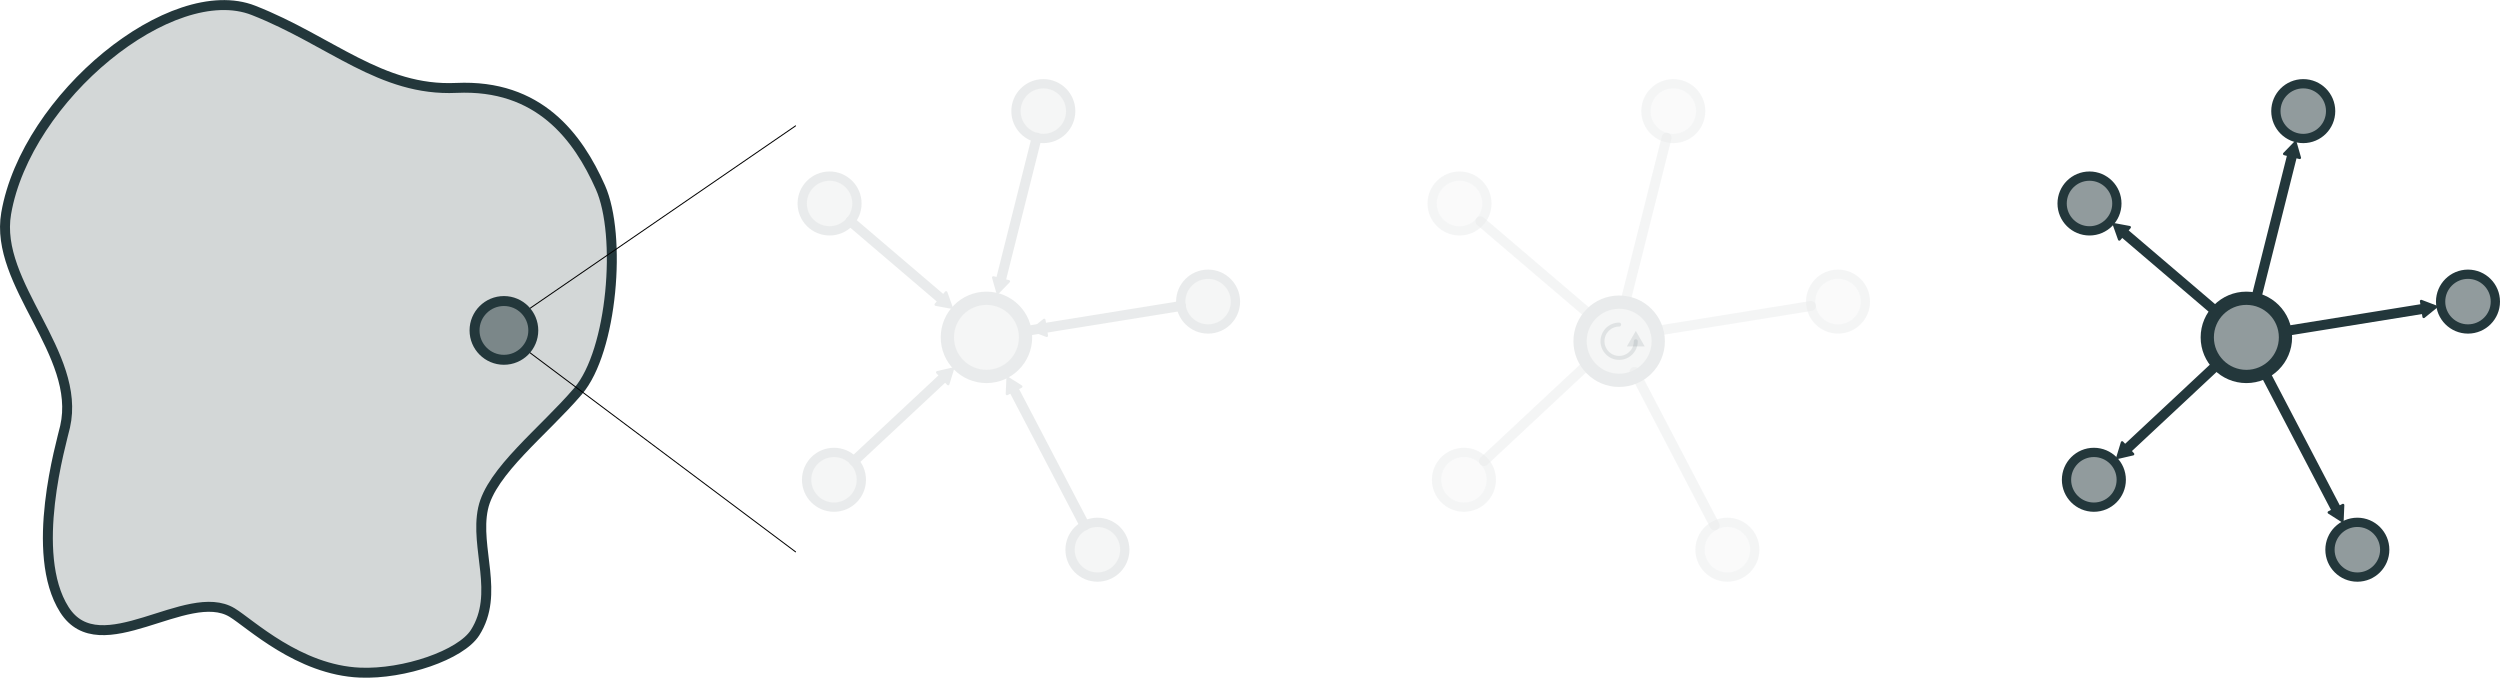
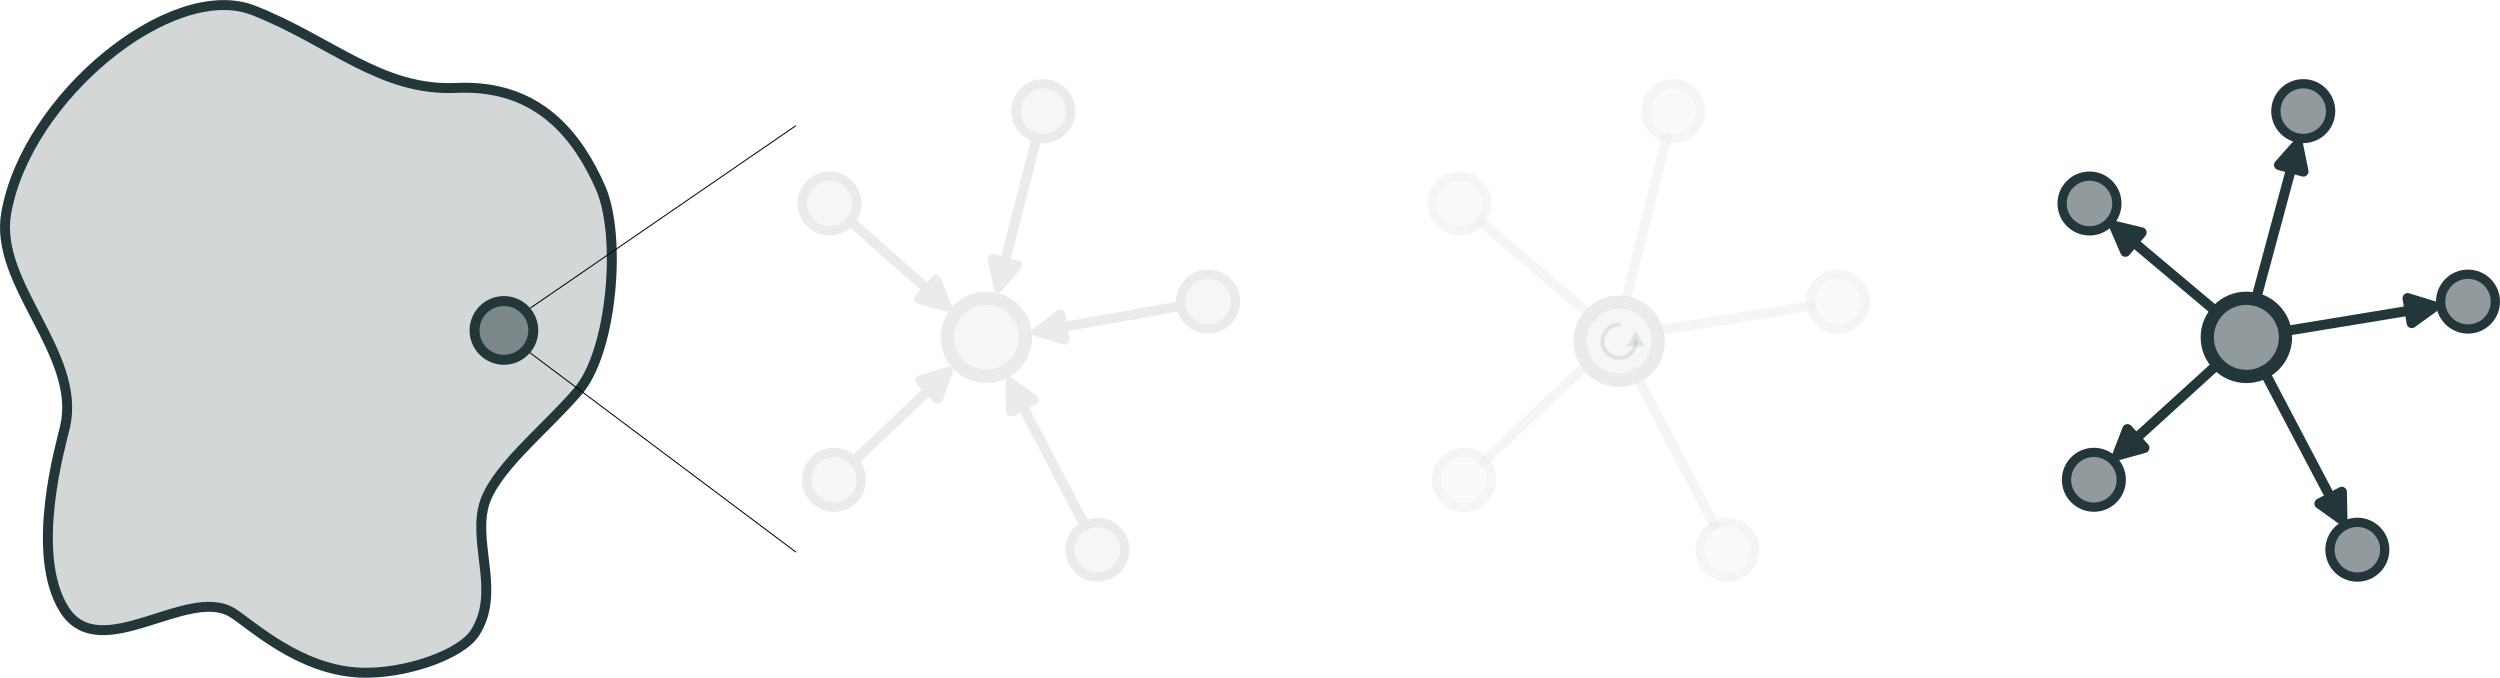
<svg xmlns="http://www.w3.org/2000/svg" width="251.261mm" height="68.115mm" viewBox="0 0 251.261 68.115" version="1.1" id="svg1">
  <defs id="defs1">
+     <marker style="overflow:visible" id="RoundedArrow" refX="0" refY="0" orient="auto-start-reverse" markerWidth="0.6" markerHeight="0.6" viewBox="0 0 1 1" preserveAspectRatio="xMidYMid">
+       <path transform="scale(0.7)" d="m -0.211,-4.106 6.422,3.211 a 1,1 90 0 1 0,1.789 L -0.211,4.106 A 1.236,1.236 31.717 0 1 -2,3 v -6 a 1.236,1.236 148.283 0 1 1.789,-1.106 z" style="fill:context-stroke;fill-rule:evenodd;stroke:none" id="path12" />
+     </marker>
    <linearGradient id="swatch3">
      <stop style="stop-color:#23373b;stop-opacity:1;" offset="0" id="stop3" />
    </linearGradient>
  </defs>
  <g id="layer1" transform="translate(-9.74903,-15.34056)">
    <path style="fill:#23373b;fill-opacity:0.2;stroke:#23373b;stroke-width:1;stroke-linecap:round;stroke-linejoin:round;stroke-dasharray:none;stroke-opacity:1" d="m 35.226,16.383 c 7.762,3.048 12.794,8.147 20.387,7.793 8.323,-0.388 12.23,4.938 14.481,9.994 2.151,4.832 1.207,16.44 -2.242,20.478 -3.448,4.038 -8.758,8.067 -9.555,11.809 -0.849,3.983 1.695,8.553 -0.801,12.468 -1.432,2.246 -7.121,4.204 -11.563,4.018 C 39.765,82.686 34.881,77.998 33.08,76.908 28.574,74.178 19.817,82.274 16.221,76.619 12.625,70.964 15.933,59.8 16.29,58.227 17.962,50.874 9.134,43.912 10.37,36.782 12.395,25.094 27.03,13.164 35.226,16.383 Z" id="path2" />
    <path style="opacity:1;fill:none;fill-opacity:0.2;stroke:#000000;stroke-width:0.1;stroke-linecap:round;stroke-linejoin:round;stroke-dasharray:none;stroke-opacity:1" d="M 62.615,46.602 89.706,27.991" id="path4" />
    <path style="opacity:1;fill:none;fill-opacity:0.2;stroke:#000000;stroke-width:0.1;stroke-linecap:round;stroke-linejoin:round;stroke-dasharray:none;stroke-opacity:1" d="M 62.615,50.495 89.706,70.804" id="path5" />
    <circle style="fill:#23373b;fill-opacity:0.499;stroke:#23373b;stroke-width:1;stroke-linecap:round;stroke-linejoin:round;stroke-dasharray:none;stroke-opacity:1" id="path3" cx="60.395" cy="48.549" r="2.953" />
    <g id="g13" transform="matrix(1.331,0,0,1.331,-43.99052,-15.37142)" style="opacity:0.1">
      <circle style="fill:#23373b;fill-opacity:0.499;stroke:#23373b;stroke-width:1;stroke-linecap:round;stroke-linejoin:round;stroke-dasharray:none;stroke-opacity:1" id="path3-5" cx="114.863" cy="48.549" r="2.953" />
      <circle style="fill:#23373b;fill-opacity:0.499;stroke:#23373b;stroke-width:0.7;stroke-linecap:round;stroke-linejoin:round;stroke-dasharray:none;stroke-opacity:1" id="path3-5-2" cx="103.017" cy="38.44" r="2.067" />
      <circle style="fill:#23373b;fill-opacity:0.499;stroke:#23373b;stroke-width:0.7;stroke-linecap:round;stroke-linejoin:round;stroke-dasharray:none;stroke-opacity:1" id="path3-5-2-7" cx="119.158" cy="31.465" r="2.067" />
      <circle style="fill:#23373b;fill-opacity:0.499;stroke:#23373b;stroke-width:0.7;stroke-linecap:round;stroke-linejoin:round;stroke-dasharray:none;stroke-opacity:1" id="path3-5-2-7-6" cx="131.598" cy="45.849" r="2.067" />
      <circle style="fill:#23373b;fill-opacity:0.499;stroke:#23373b;stroke-width:0.7;stroke-linecap:round;stroke-linejoin:round;stroke-dasharray:none;stroke-opacity:1" id="path3-5-2-7-6-6" cx="123.243" cy="64.583" r="2.067" />
      <circle style="fill:#23373b;fill-opacity:0.499;stroke:#23373b;stroke-width:0.7;stroke-linecap:round;stroke-linejoin:round;stroke-dasharray:none;stroke-opacity:1" id="path3-5-2-7-6-6-9" cx="103.349" cy="59.303" r="2.067" />
-       <path style="opacity:1;fill:none;fill-opacity:0.2;stroke:#23373b;stroke-width:0.751;stroke-linecap:round;stroke-linejoin:round;stroke-dasharray:none;stroke-opacity:1" d="m 104.589,39.782 7.101,6.059" id="path6" />
-       <path style="opacity:1;fill:none;fill-opacity:0.2;stroke:#23373b;stroke-width:0.751;stroke-linecap:round;stroke-linejoin:round;stroke-dasharray:none;stroke-opacity:1" d="m 118.654,33.47 -2.776,11.041" id="path7" />
-       <path style="opacity:1;fill:none;fill-opacity:0.2;stroke:#23373b;stroke-width:0.751;stroke-linecap:round;stroke-linejoin:round;stroke-dasharray:none;stroke-opacity:1" d="m 129.557,46.178 -11.778,1.9" id="path8" />
-       <path style="opacity:1;fill:none;fill-opacity:0.2;stroke:#23373b;stroke-width:0.751;stroke-linecap:round;stroke-linejoin:round;stroke-dasharray:none;stroke-opacity:1" d="M 122.286,62.751 116.789,52.234" id="path9" />
-       <path style="opacity:1;fill:none;fill-opacity:0.2;stroke:#23373b;stroke-width:0.751;stroke-linecap:round;stroke-linejoin:round;stroke-dasharray:none;stroke-opacity:1" d="m 104.859,57.892 6.955,-6.496" id="path10" />
-       <path style="opacity:1;fill:#23373b;fill-opacity:1;stroke:#23373b;stroke-width:0.2;stroke-linecap:round;stroke-linejoin:round;stroke-dasharray:none;stroke-opacity:1" id="path11" d="m 116.468,51.62 1.013,0.643 -1.064,0.556 z" />
-       <path style="fill:#23373b;fill-opacity:1;stroke:#23373b;stroke-width:0.2;stroke-linecap:round;stroke-linejoin:round;stroke-dasharray:none;stroke-opacity:1" id="path11-2" d="m 116.468,51.62 1.013,0.643 -1.064,0.556 z" transform="rotate(168.4285,118.1027,50.1704)" />
-       <path style="fill:#23373b;fill-opacity:1;stroke:#23373b;stroke-width:0.2;stroke-linecap:round;stroke-linejoin:round;stroke-dasharray:none;stroke-opacity:1" id="path11-2-7" d="m 116.468,51.62 1.013,0.643 -1.064,0.556 z" transform="rotate(-138.2938,114.8629,48.54596)" />
-       <path style="fill:#23373b;fill-opacity:1;stroke:#23373b;stroke-width:0.2;stroke-linecap:round;stroke-linejoin:round;stroke-dasharray:none;stroke-opacity:1" id="path11-2-2" d="m 116.468,51.62 1.013,0.643 -1.064,0.556 z" transform="rotate(158.0674,114.8594,48.54372)" />
-       <path style="fill:#23373b;fill-opacity:1;stroke:#23373b;stroke-width:0.2;stroke-linecap:round;stroke-linejoin:round;stroke-dasharray:none;stroke-opacity:1" id="path11-2-2-9" d="m 116.468,51.62 1.013,0.643 -1.064,0.556 z" transform="rotate(74.54777,114.8529,48.54671)" />
+       <path style="opacity:1;fill:none;fill-opacity:0.2;stroke:#23373b;stroke-width:0.751;stroke-linecap:round;stroke-linejoin:round;stroke-dasharray:none;stroke-opacity:1;marker-end:url(#RoundedArrow)" d="m 104.589,39.782 6.017,5.314" id="path6" />
+       <path style="opacity:1;fill:none;fill-opacity:0.2;stroke:#23373b;stroke-width:0.751;stroke-linecap:round;stroke-linejoin:round;stroke-dasharray:none;stroke-opacity:1;marker-end:url(#RoundedArrow)" d="m 118.654,33.47 -2.459,9.639" id="path7" />
+       <path style="opacity:1;fill:none;fill-opacity:0.2;stroke:#23373b;stroke-width:0.751;stroke-linecap:round;stroke-linejoin:round;stroke-dasharray:none;stroke-opacity:1;marker-end:url(#RoundedArrow)" d="m 129.557,46.178 -9.186,1.636" id="path8" />
+       <path style="opacity:1;fill:none;fill-opacity:0.2;stroke:#23373b;stroke-width:0.751;stroke-linecap:round;stroke-linejoin:round;stroke-dasharray:none;stroke-opacity:1;marker-end:url(#RoundedArrow)" d="m 122.286,62.751 -4.835,-9.274" id="path9" />
+       <path style="opacity:1;fill:none;fill-opacity:0.2;stroke:#23373b;stroke-width:0.751;stroke-linecap:round;stroke-linejoin:round;stroke-dasharray:none;stroke-opacity:1;marker-end:url(#RoundedArrow)" d="m 104.859,57.892 5.845,-5.57" id="path10" />
    </g>
    <g id="g12" transform="matrix(1.331,0,0,1.331,-51.38116,-14.5508)" style="opacity:0.1">
      <circle style="fill:#23373b;fill-opacity:0.499;stroke:#23373b;stroke-width:1;stroke-linecap:round;stroke-linejoin:round;stroke-dasharray:none;stroke-opacity:1" id="path3-5-4" cx="168.191" cy="48.225" r="2.953" />
      <circle style="opacity:0.5;fill:#23373b;fill-opacity:0.499;stroke:#23373b;stroke-width:0.7;stroke-linecap:round;stroke-linejoin:round;stroke-dasharray:none;stroke-opacity:1" id="path3-5-2-5" cx="156.138" cy="37.824" r="2.067" />
      <circle style="opacity:0.5;fill:#23373b;fill-opacity:0.499;stroke:#23373b;stroke-width:0.7;stroke-linecap:round;stroke-linejoin:round;stroke-dasharray:none;stroke-opacity:1" id="path3-5-2-7-0" cx="172.28" cy="30.849" r="2.067" />
      <circle style="opacity:0.5;fill:#23373b;fill-opacity:0.499;stroke:#23373b;stroke-width:0.7;stroke-linecap:round;stroke-linejoin:round;stroke-dasharray:none;stroke-opacity:1" id="path3-5-2-7-6-3" cx="184.719" cy="45.232" r="2.067" />
      <circle style="opacity:0.5;fill:#23373b;fill-opacity:0.499;stroke:#23373b;stroke-width:0.7;stroke-linecap:round;stroke-linejoin:round;stroke-dasharray:none;stroke-opacity:1" id="path3-5-2-7-6-6-6" cx="176.364" cy="63.966" r="2.067" />
      <circle style="opacity:0.5;fill:#23373b;fill-opacity:0.499;stroke:#23373b;stroke-width:0.7;stroke-linecap:round;stroke-linejoin:round;stroke-dasharray:none;stroke-opacity:1" id="path3-5-2-7-6-6-9-1" cx="156.47" cy="58.686" r="2.067" />
      <path style="opacity:0.5;fill:none;fill-opacity:0.2;stroke:#23373b;stroke-width:0.751;stroke-linecap:round;stroke-linejoin:round;stroke-dasharray:none;stroke-opacity:1" d="m 157.711,39.165 8.027,6.85" id="path6-0" />
      <path style="opacity:0.5;fill:none;fill-opacity:0.2;stroke:#23373b;stroke-width:0.751;stroke-linecap:round;stroke-linejoin:round;stroke-dasharray:none;stroke-opacity:1" d="m 171.775,32.853 -3.071,12.215" id="path7-6" />
      <path style="opacity:0.5;fill:none;fill-opacity:0.2;stroke:#23373b;stroke-width:0.751;stroke-linecap:round;stroke-linejoin:round;stroke-dasharray:none;stroke-opacity:1" d="m 182.678,45.562 -11.778,1.9" id="path8-3" />
      <path style="opacity:0.5;fill:none;fill-opacity:0.2;stroke:#23373b;stroke-width:0.751;stroke-linecap:round;stroke-linejoin:round;stroke-dasharray:none;stroke-opacity:1" d="M 175.407,62.134 169.352,50.549" id="path9-2" />
      <path style="opacity:0.5;fill:none;fill-opacity:0.2;stroke:#23373b;stroke-width:0.751;stroke-linecap:round;stroke-linejoin:round;stroke-dasharray:none;stroke-opacity:1" d="m 157.98,57.275 7.846,-7.328" id="path10-0" />
    </g>
    <g id="g11" transform="matrix(1.331,0,0,1.331,-43.99052,-13.8341)">
      <circle style="fill:#23373b;fill-opacity:0.499;stroke:#23373b;stroke-width:1;stroke-linecap:round;stroke-linejoin:round;stroke-dasharray:none;stroke-opacity:1" id="path3-5-4-6" cx="210" cy="47.394" r="2.953" />
      <circle style="fill:#23373b;fill-opacity:0.499;stroke:#23373b;stroke-width:0.7;stroke-linecap:round;stroke-linejoin:round;stroke-dasharray:none;stroke-opacity:1" id="path3-5-2-5-9" cx="198.154" cy="37.285" r="2.067" />
      <circle style="fill:#23373b;fill-opacity:0.499;stroke:#23373b;stroke-width:0.7;stroke-linecap:round;stroke-linejoin:round;stroke-dasharray:none;stroke-opacity:1" id="path3-5-2-7-0-3" cx="214.295" cy="30.31" r="2.067" />
      <circle style="fill:#23373b;fill-opacity:0.499;stroke:#23373b;stroke-width:0.7;stroke-linecap:round;stroke-linejoin:round;stroke-dasharray:none;stroke-opacity:1" id="path3-5-2-7-6-3-7" cx="226.734" cy="44.694" r="2.067" />
      <circle style="fill:#23373b;fill-opacity:0.499;stroke:#23373b;stroke-width:0.7;stroke-linecap:round;stroke-linejoin:round;stroke-dasharray:none;stroke-opacity:1" id="path3-5-2-7-6-6-6-4" cx="218.38" cy="63.428" r="2.067" />
      <circle style="fill:#23373b;fill-opacity:0.499;stroke:#23373b;stroke-width:0.7;stroke-linecap:round;stroke-linejoin:round;stroke-dasharray:none;stroke-opacity:1" id="path3-5-2-7-6-6-9-1-5" cx="198.485" cy="58.148" r="2.067" />
-       <path style="fill:none;fill-opacity:0.2;stroke:#23373b;stroke-width:0.751;stroke-linecap:round;stroke-linejoin:round;stroke-dasharray:none;stroke-opacity:1" d="m 200.53,39.313 7.224,6.164" id="path6-0-2" />
-       <path style="fill:none;fill-opacity:0.2;stroke:#23373b;stroke-width:0.751;stroke-linecap:round;stroke-linejoin:round;stroke-dasharray:none;stroke-opacity:1" d="m 213.531,33.349 -2.811,11.181" id="path7-6-5" />
-       <path style="fill:none;fill-opacity:0.2;stroke:#23373b;stroke-width:0.751;stroke-linecap:round;stroke-linejoin:round;stroke-dasharray:none;stroke-opacity:1" d="M 223.639,45.193 212.915,46.923" id="path8-3-4" />
-       <path style="fill:none;fill-opacity:0.2;stroke:#23373b;stroke-width:0.751;stroke-linecap:round;stroke-linejoin:round;stroke-dasharray:none;stroke-opacity:1" d="m 216.926,60.645 -5.558,-10.635" id="path9-2-7" />
-       <path style="fill:none;fill-opacity:0.2;stroke:#23373b;stroke-width:0.751;stroke-linecap:round;stroke-linejoin:round;stroke-dasharray:none;stroke-opacity:1" d="m 200.775,56.009 7.066,-6.6" id="path10-0-4" />
-       <path style="fill:#23373b;fill-opacity:1;stroke:#23373b;stroke-width:0.2;stroke-linecap:round;stroke-linejoin:round;stroke-dasharray:none;stroke-opacity:1" id="path11-6-4" d="m 116.468,51.62 1.013,0.643 -1.064,0.556 z" transform="rotate(60,159.5731,143.1603)" />
-       <path style="fill:#23373b;fill-opacity:1;stroke:#23373b;stroke-width:0.2;stroke-linecap:round;stroke-linejoin:round;stroke-dasharray:none;stroke-opacity:1" id="path11-2-1-3" d="m 116.468,51.62 1.013,0.643 -1.064,0.556 z" transform="rotate(-131.5714,168.6312,24.68751)" />
-       <path style="fill:#23373b;fill-opacity:1;stroke:#23373b;stroke-width:0.2;stroke-linecap:round;stroke-linejoin:round;stroke-dasharray:none;stroke-opacity:1" id="path11-2-7-5-0" d="m 116.468,51.62 1.013,0.643 -1.064,0.556 z" transform="rotate(-78.29475,153.5606,-16.62857)" />
-       <path style="fill:#23373b;fill-opacity:1;stroke:#23373b;stroke-width:0.2;stroke-linecap:round;stroke-linejoin:round;stroke-dasharray:none;stroke-opacity:1" id="path11-2-2-5-7" d="m 116.468,51.62 1.013,0.643 -1.064,0.556 z" transform="rotate(98.06658,164.2693,82.12814)" />
-       <path style="fill:#23373b;fill-opacity:1;stroke:#23373b;stroke-width:0.2;stroke-linecap:round;stroke-linejoin:round;stroke-dasharray:none;stroke-opacity:1" id="path11-2-2-9-4-8" d="m 116.468,51.62 1.013,0.643 -1.064,0.556 z" transform="rotate(14.54859,143.9974,383.0992)" />
+       <path style="fill:none;fill-opacity:0.2;stroke:#23373b;stroke-width:0.751;stroke-linecap:round;stroke-linejoin:round;stroke-dasharray:none;stroke-opacity:1;marker-start:url(#RoundedArrow)" d="m 201.289,40.043 6.465,5.433" id="path6-0-2" />
+       <path style="fill:none;fill-opacity:0.2;stroke:#23373b;stroke-width:0.751;stroke-linecap:round;stroke-linejoin:round;stroke-dasharray:none;stroke-opacity:1;marker-start:url(#RoundedArrow)" d="m 213.453,34.388 -2.733,10.141" id="path7-6-5" />
+       <path style="fill:none;fill-opacity:0.2;stroke:#23373b;stroke-width:0.751;stroke-linecap:round;stroke-linejoin:round;stroke-dasharray:none;stroke-opacity:1;marker-start:url(#RoundedArrow)" d="m 222.572,45.334 -9.657,1.589" id="path8-3-4" />
+       <path style="fill:none;fill-opacity:0.2;stroke:#23373b;stroke-width:0.751;stroke-linecap:round;stroke-linejoin:round;stroke-dasharray:none;stroke-opacity:1;marker-start:url(#RoundedArrow)" d="m 216.476,59.718 -5.108,-9.708" id="path9-2-7" />
+       <path style="fill:none;fill-opacity:0.2;stroke:#23373b;stroke-width:0.751;stroke-linecap:round;stroke-linejoin:round;stroke-dasharray:none;stroke-opacity:1;marker-start:url(#RoundedArrow)" d="m 201.478,55.194 6.364,-5.785" id="path10-0-4" />
    </g>
    <path id="path14" style="opacity:0.1;fill:none;stroke:#23373b;stroke-width:0.399;stroke-linecap:round;stroke-linejoin:round;stroke-dasharray:none" d="m 174.155,49.637 c 0,0.925 -0.75,1.674 -1.674,1.674 -0.925,1e-6 -1.674,-0.75 -1.674,-1.674 0,-0.925 0.75,-1.674 1.674,-1.674" />
    <path style="opacity:0.1;fill:#23373b;stroke-width:0.3;stroke-linecap:round;stroke-linejoin:round" id="path1" d="m 582.602,125.668 2.54,4.4 -5.08,0 z" transform="matrix(0.3521604,0,0,0.3521604,-31.01456,4.348722)" />
  </g>
</svg>
